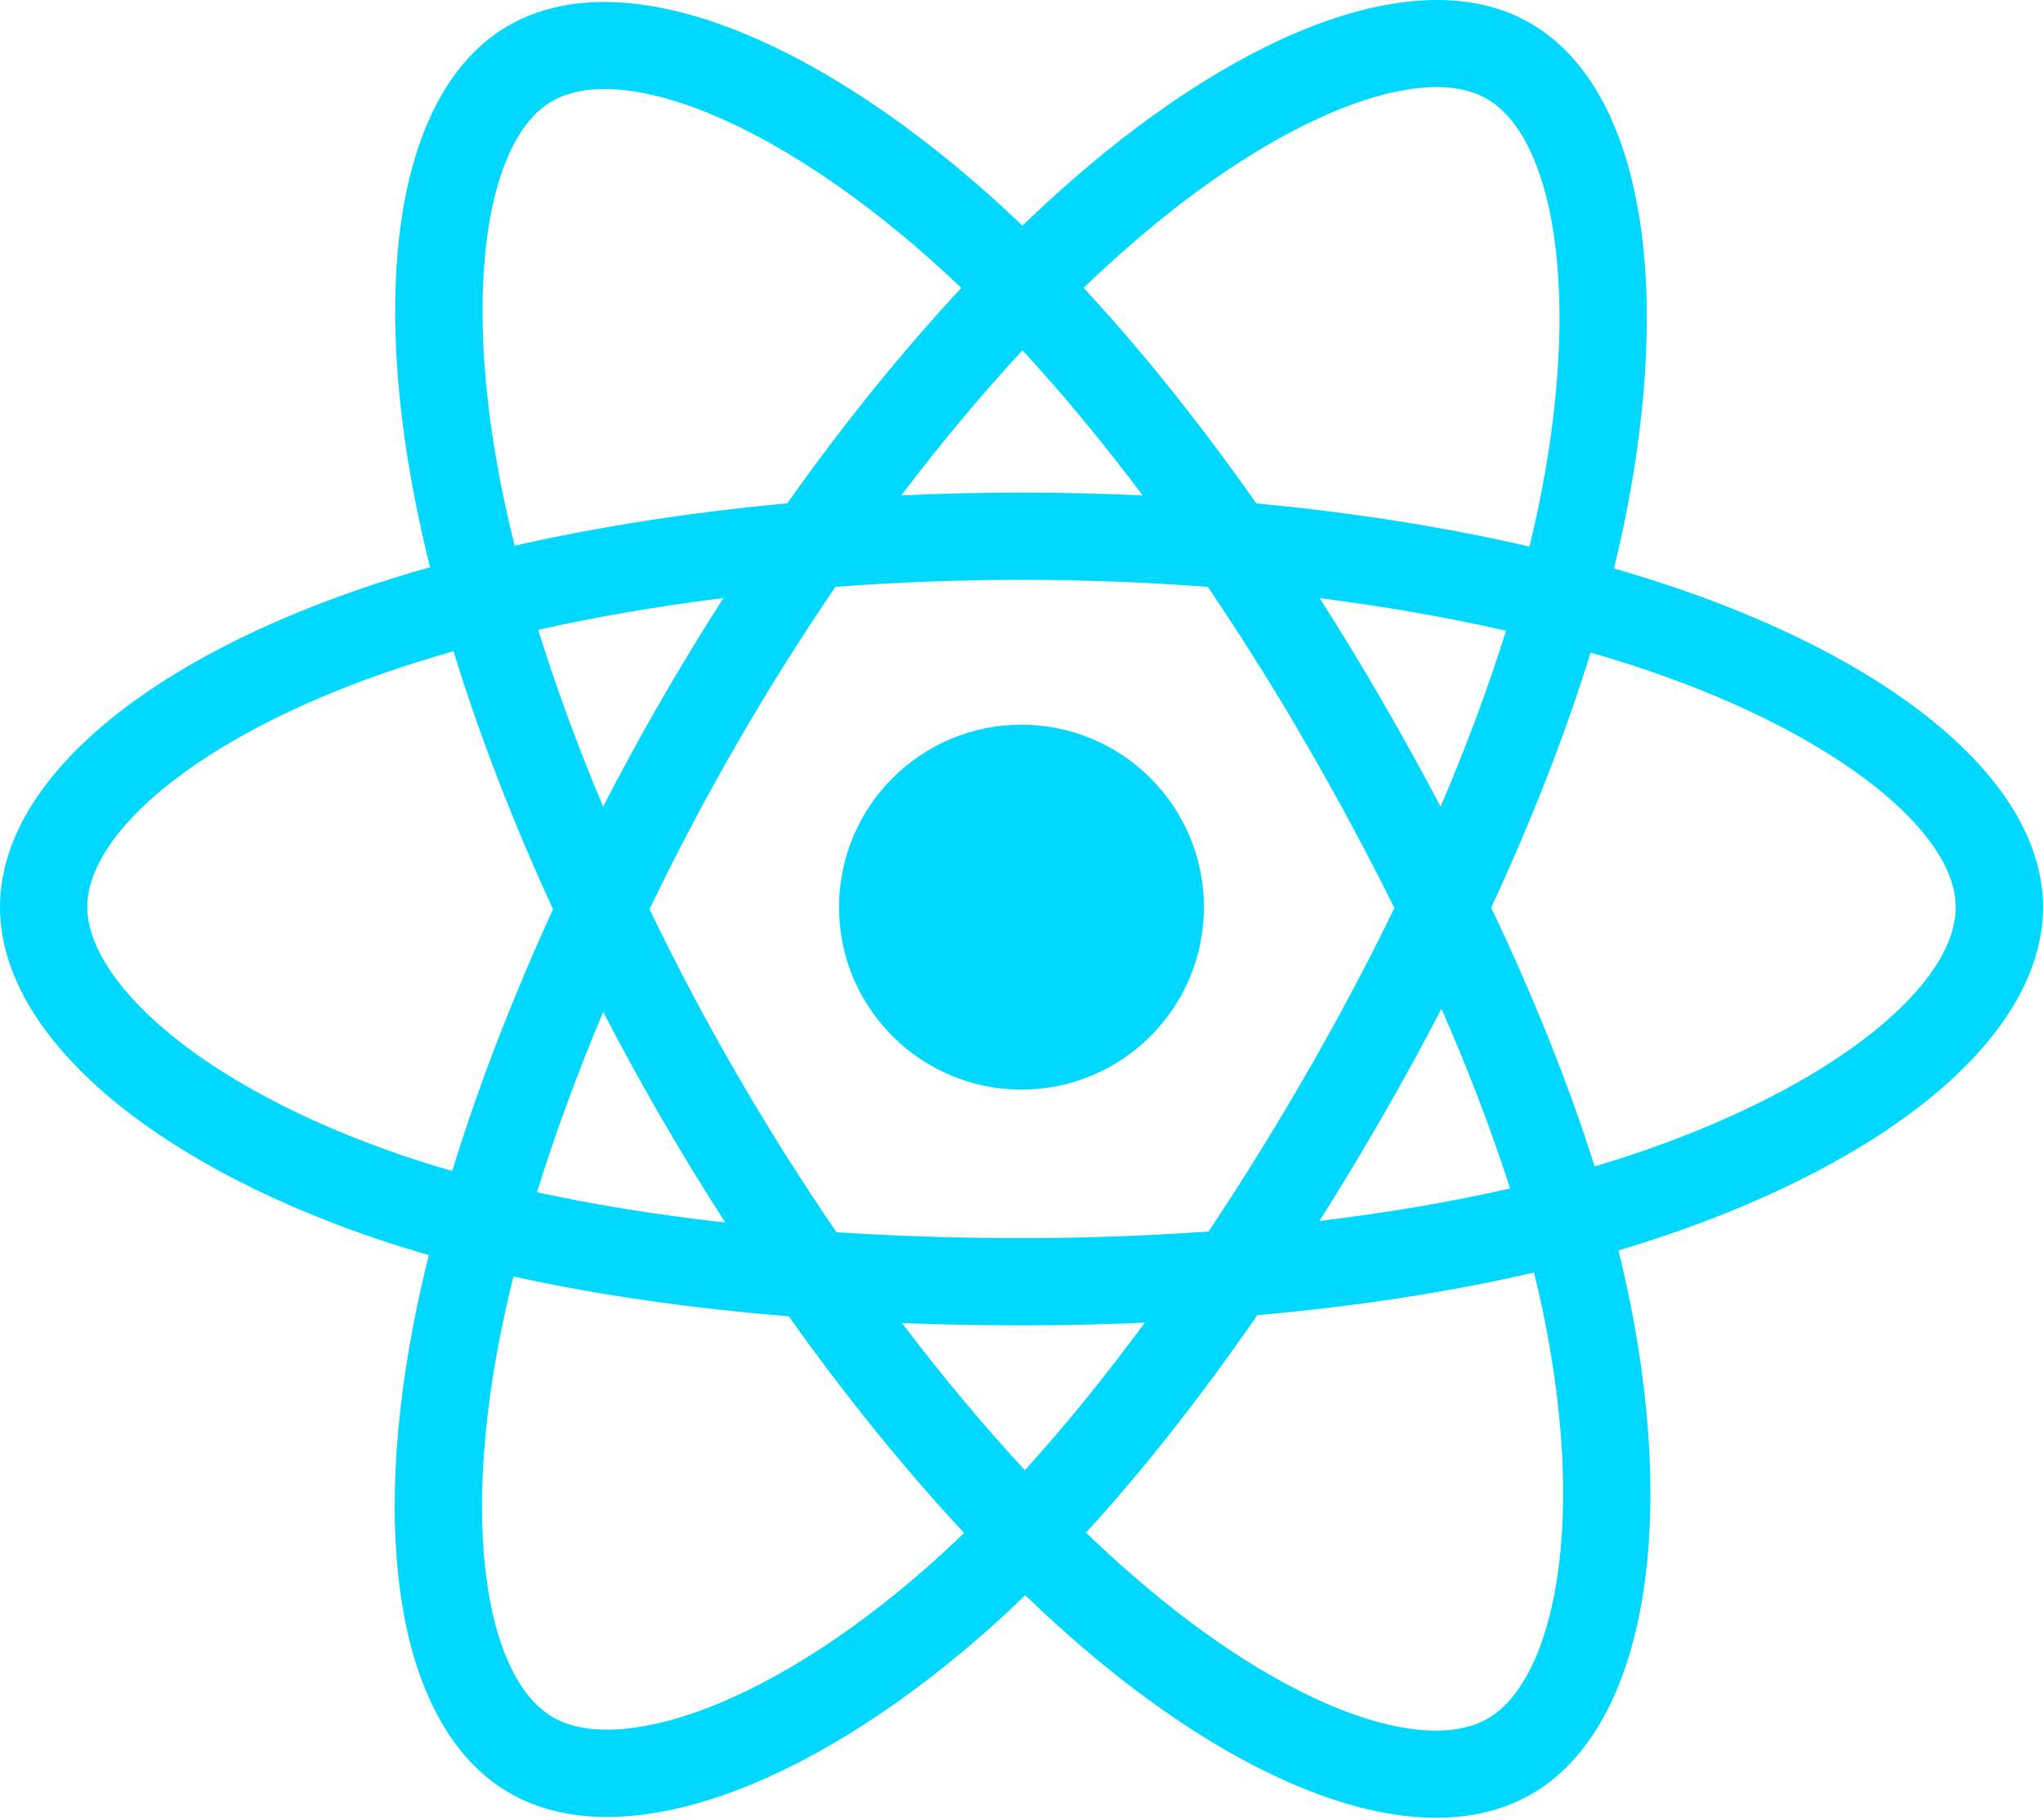
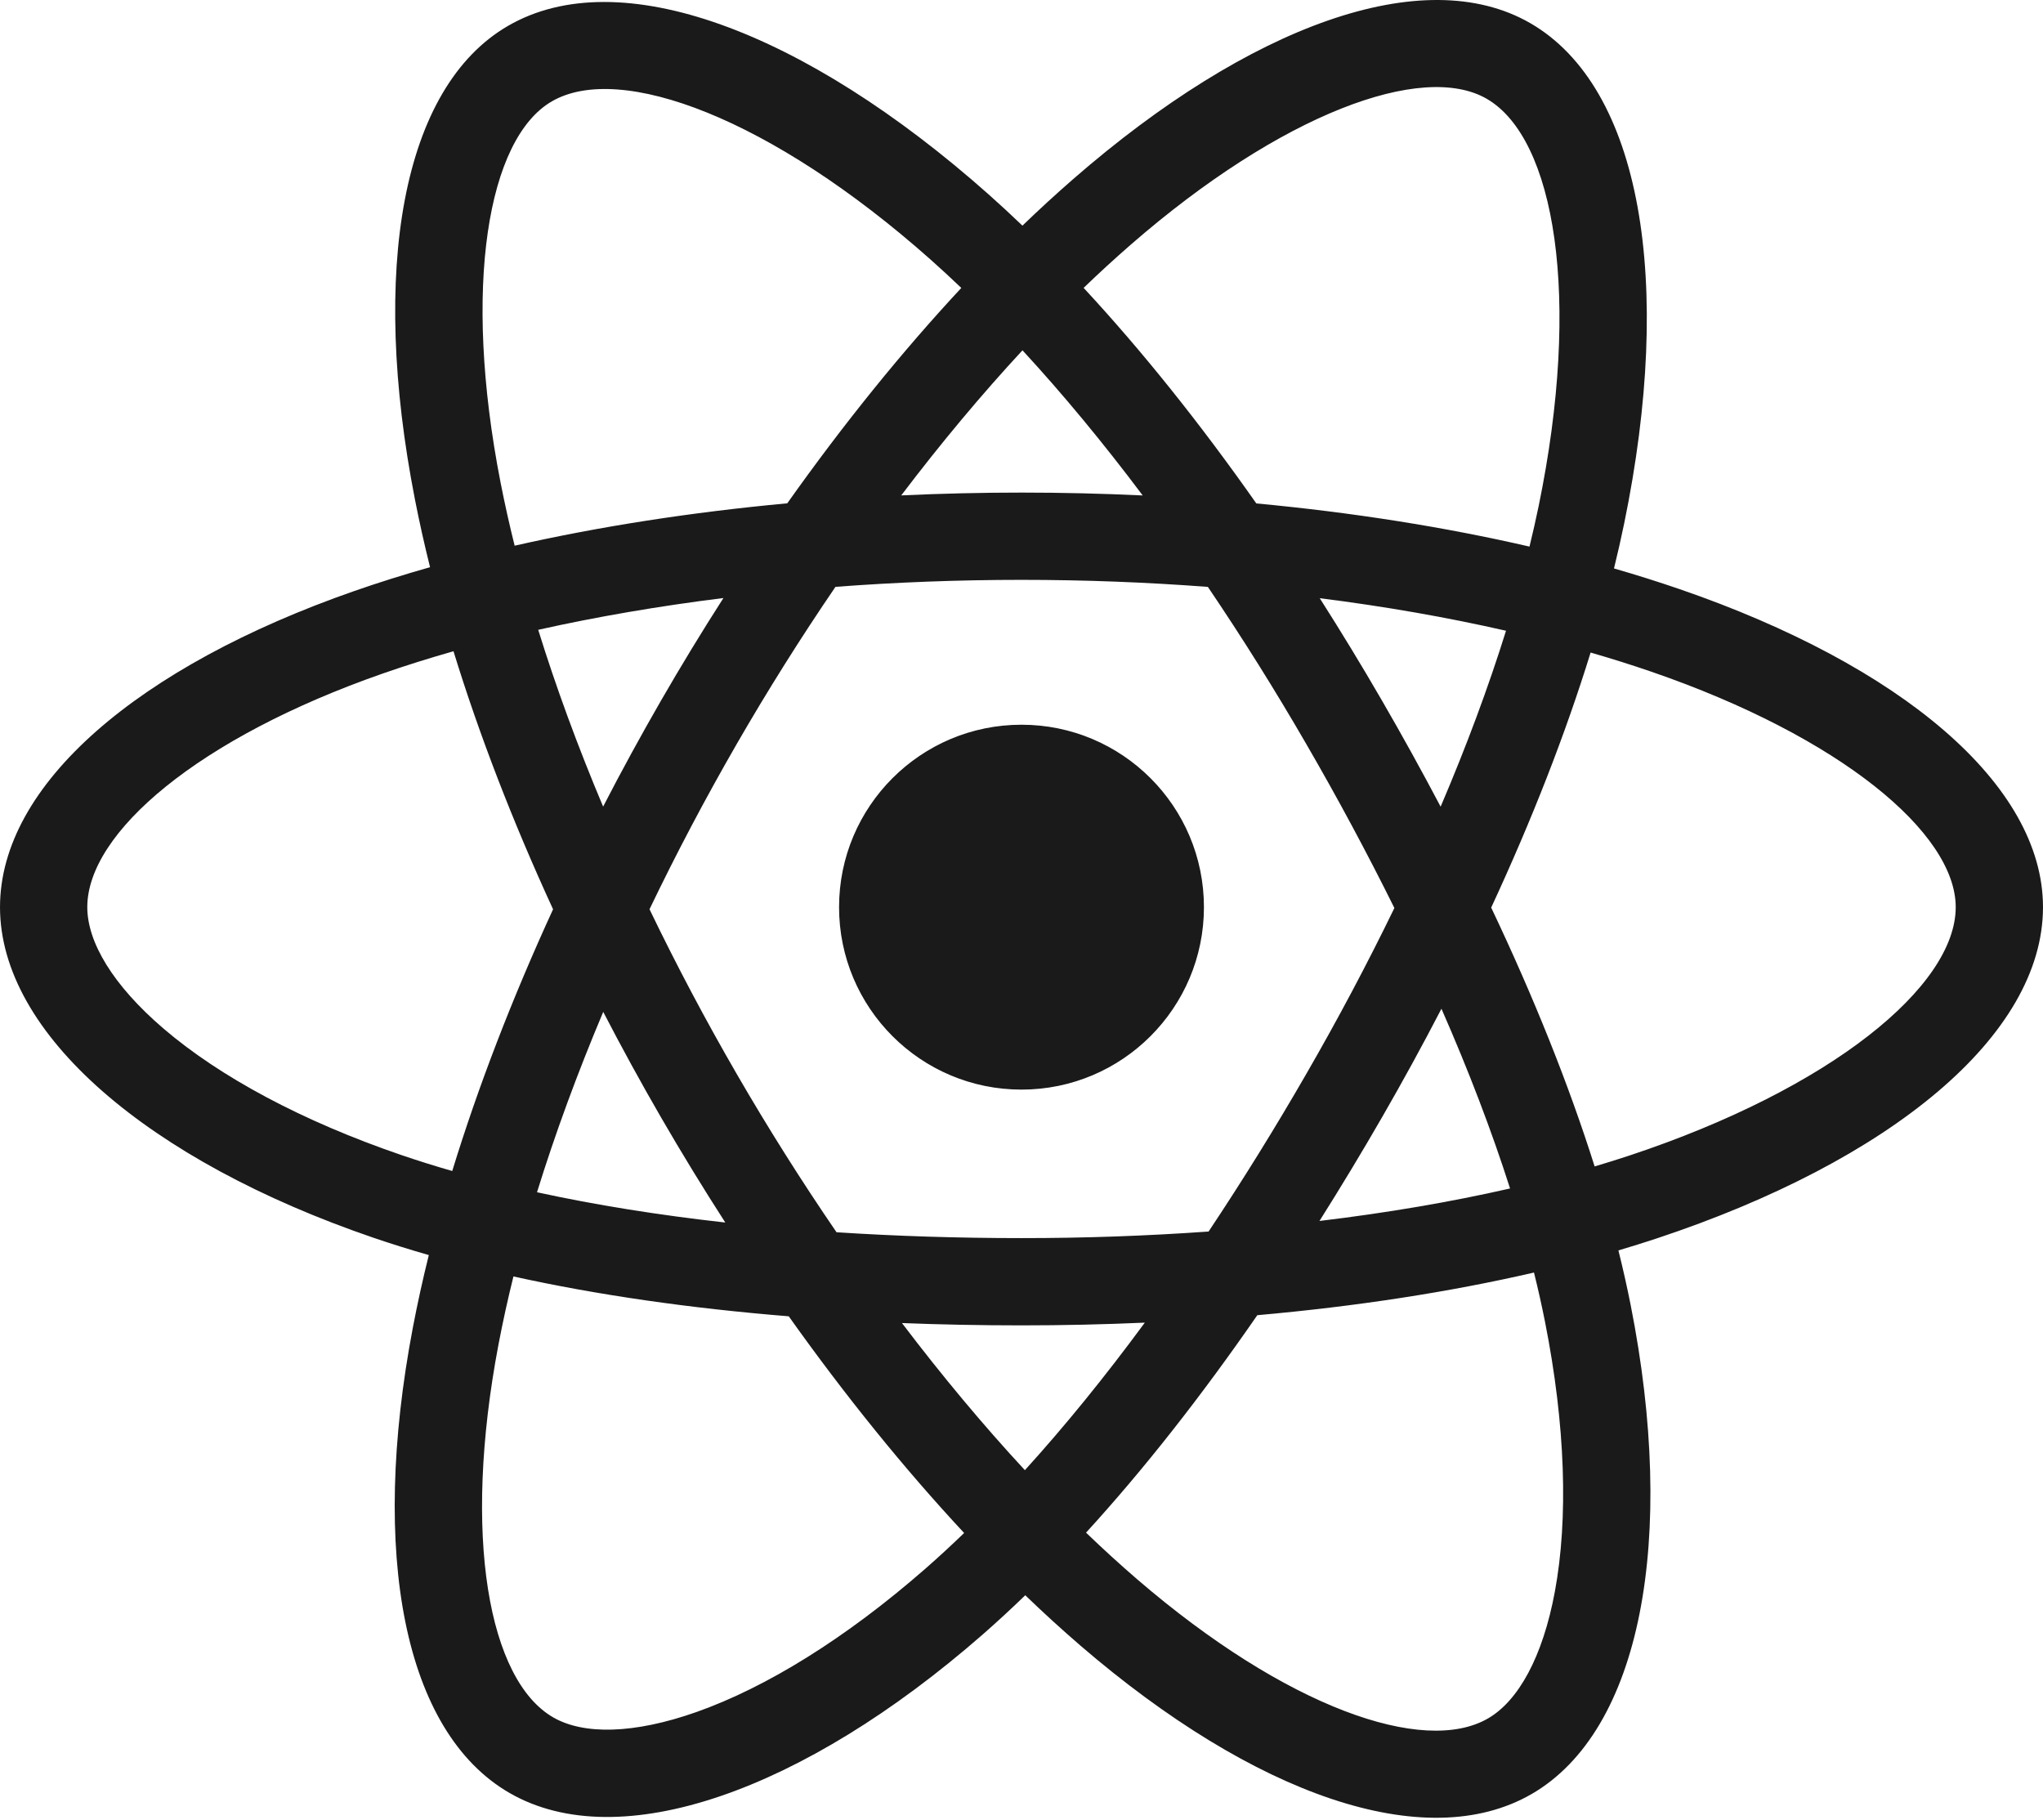
- <svg xmlns="http://www.w3.org/2000/svg" aria-hidden="true" role="img" class="iconify iconify--logos" width="35.93" height="32" preserveAspectRatio="xMidYMid meet" viewBox="0 0 256 228">
-   <path fill="#00D8FF" d="M210.483 73.824a171.49 171.49 0 0 0-8.24-2.597c.465-1.9.893-3.777 1.273-5.621c6.238-30.281 2.16-54.676-11.769-62.708c-13.355-7.7-35.196.329-57.254 19.526a171.23 171.23 0 0 0-6.375 5.848a155.866 155.866 0 0 0-4.241-3.917C100.759 3.829 77.587-4.822 63.673 3.233C50.33 10.957 46.379 33.89 51.995 62.588a170.974 170.974 0 0 0 1.892 8.48c-3.28.932-6.445 1.924-9.474 2.98C17.309 83.498 0 98.307 0 113.668c0 15.865 18.582 31.778 46.812 41.427a145.52 145.52 0 0 0 6.921 2.165a167.467 167.467 0 0 0-2.01 9.138c-5.354 28.2-1.173 50.591 12.134 58.266c13.744 7.926 36.812-.22 59.273-19.855a145.567 145.567 0 0 0 5.342-4.923a168.064 168.064 0 0 0 6.92 6.314c21.758 18.722 43.246 26.282 56.54 18.586c13.731-7.949 18.194-32.003 12.4-61.268a145.016 145.016 0 0 0-1.535-6.842c1.62-.48 3.21-.974 4.76-1.488c29.348-9.723 48.443-25.443 48.443-41.52c0-15.417-17.868-30.326-45.517-39.844Zm-6.365 70.984c-1.4.463-2.836.91-4.3 1.345c-3.24-10.257-7.612-21.163-12.963-32.432c5.106-11 9.31-21.767 12.459-31.957c2.619.758 5.16 1.557 7.61 2.4c23.69 8.156 38.14 20.213 38.14 29.504c0 9.896-15.606 22.743-40.946 31.14Zm-10.514 20.834c2.562 12.94 2.927 24.64 1.23 33.787c-1.524 8.219-4.59 13.698-8.382 15.893c-8.067 4.67-25.32-1.4-43.927-17.412a156.726 156.726 0 0 1-6.437-5.87c7.214-7.889 14.423-17.06 21.459-27.246c12.376-1.098 24.068-2.894 34.671-5.345a134.17 134.17 0 0 1 1.386 6.193ZM87.276 214.515c-7.882 2.783-14.16 2.863-17.955.675c-8.075-4.657-11.432-22.636-6.853-46.752a156.923 156.923 0 0 1 1.869-8.499c10.486 2.32 22.093 3.988 34.498 4.994c7.084 9.967 14.501 19.128 21.976 27.15a134.668 134.668 0 0 1-4.877 4.492c-9.933 8.682-19.886 14.842-28.658 17.94ZM50.35 144.747c-12.483-4.267-22.792-9.812-29.858-15.863c-6.35-5.437-9.555-10.836-9.555-15.216c0-9.322 13.897-21.212 37.076-29.293c2.813-.98 5.757-1.905 8.812-2.773c3.204 10.42 7.406 21.315 12.477 32.332c-5.137 11.18-9.399 22.249-12.634 32.792a134.718 134.718 0 0 1-6.318-1.979Zm12.378-84.26c-4.811-24.587-1.616-43.134 6.425-47.789c8.564-4.958 27.502 2.111 47.463 19.835a144.318 144.318 0 0 1 3.841 3.545c-7.438 7.987-14.787 17.08-21.808 26.988c-12.04 1.116-23.565 2.908-34.161 5.309a160.342 160.342 0 0 1-1.76-7.887Zm110.427 27.268a347.8 347.8 0 0 0-7.785-12.803c8.168 1.033 15.994 2.404 23.343 4.08c-2.206 7.072-4.956 14.465-8.193 22.045a381.151 381.151 0 0 0-7.365-13.322Zm-45.032-43.861c5.044 5.465 10.096 11.566 15.065 18.186a322.04 322.04 0 0 0-30.257-.006c4.974-6.559 10.069-12.652 15.192-18.18ZM82.802 87.83a323.167 323.167 0 0 0-7.227 13.238c-3.184-7.553-5.909-14.98-8.134-22.152c7.304-1.634 15.093-2.97 23.209-3.984a321.524 321.524 0 0 0-7.848 12.897Zm8.081 65.352c-8.385-.936-16.291-2.203-23.593-3.793c2.26-7.3 5.045-14.885 8.298-22.6a321.187 321.187 0 0 0 7.257 13.246c2.594 4.48 5.28 8.868 8.038 13.147Zm37.542 31.03c-5.184-5.592-10.354-11.779-15.403-18.433c4.902.192 9.899.29 14.978.29c5.218 0 10.376-.117 15.453-.343c-4.985 6.774-10.018 12.97-15.028 18.486Zm52.198-57.817c3.422 7.8 6.306 15.345 8.596 22.52c-7.422 1.694-15.436 3.058-23.88 4.071a382.417 382.417 0 0 0 7.859-13.026a347.403 347.403 0 0 0 7.425-13.565Zm-16.898 8.101a358.557 358.557 0 0 1-12.281 19.815a329.4 329.4 0 0 1-23.444.823c-7.967 0-15.716-.248-23.178-.732a310.202 310.202 0 0 1-12.513-19.846h.001a307.41 307.41 0 0 1-10.923-20.627a310.278 310.278 0 0 1 10.89-20.637l-.001.001a307.318 307.318 0 0 1 12.413-19.761c7.613-.576 15.42-.876 23.31-.876H128c7.926 0 15.743.303 23.354.883a329.357 329.357 0 0 1 12.335 19.695a358.489 358.489 0 0 1 11.036 20.54a329.472 329.472 0 0 1-11 20.722Zm22.56-122.124c8.572 4.944 11.906 24.881 6.52 51.026c-.344 1.668-.73 3.367-1.15 5.09c-10.622-2.452-22.155-4.275-34.23-5.408c-7.034-10.017-14.323-19.124-21.64-27.008a160.789 160.789 0 0 1 5.888-5.4c18.9-16.447 36.564-22.941 44.612-18.3ZM128 90.808c12.625 0 22.86 10.235 22.86 22.86s-10.235 22.86-22.86 22.86s-22.86-10.235-22.86-22.86s10.235-22.86 22.86-22.86Z" />
+ <svg xmlns="http://www.w3.org/2000/svg" aria-hidden="true" role="img" width="35.93" height="32" preserveAspectRatio="xMidYMid meet" viewBox="0 0 256 228">
+   <path fill="#1A1A1A" d="M210.483 73.824a171.49 171.49 0 0 0-8.24-2.597c.465-1.9.893-3.777 1.273-5.621c6.238-30.281 2.16-54.676-11.769-62.708c-13.355-7.7-35.196.329-57.254 19.526a171.23 171.23 0 0 0-6.375 5.848a155.866 155.866 0 0 0-4.241-3.917C100.759 3.829 77.587-4.822 63.673 3.233C50.33 10.957 46.379 33.89 51.995 62.588a170.974 170.974 0 0 0 1.892 8.48c-3.28.932-6.445 1.924-9.474 2.98C17.309 83.498 0 98.307 0 113.668c0 15.865 18.582 31.778 46.812 41.427a145.52 145.52 0 0 0 6.921 2.165a167.467 167.467 0 0 0-2.01 9.138c-5.354 28.2-1.173 50.591 12.134 58.266c13.744 7.926 36.812-.22 59.273-19.855a145.567 145.567 0 0 0 5.342-4.923a168.064 168.064 0 0 0 6.92 6.314c21.758 18.722 43.246 26.282 56.54 18.586c13.731-7.949 18.194-32.003 12.4-61.268a145.016 145.016 0 0 0-1.535-6.842c1.62-.48 3.21-.974 4.76-1.488c29.348-9.723 48.443-25.443 48.443-41.52c0-15.417-17.868-30.326-45.517-39.844Zm-6.365 70.984c-1.4.463-2.836.91-4.3 1.345c-3.24-10.257-7.612-21.163-12.963-32.432c5.106-11 9.31-21.767 12.459-31.957c2.619.758 5.16 1.557 7.61 2.4c23.69 8.156 38.14 20.213 38.14 29.504c0 9.896-15.606 22.743-40.946 31.14Zm-10.514 20.834c2.562 12.94 2.927 24.64 1.23 33.787c-1.524 8.219-4.59 13.698-8.382 15.893c-8.067 4.67-25.32-1.4-43.927-17.412a156.726 156.726 0 0 1-6.437-5.87c7.214-7.889 14.423-17.06 21.459-27.246c12.376-1.098 24.068-2.894 34.671-5.345a134.17 134.17 0 0 1 1.386 6.193ZM87.276 214.515c-7.882 2.783-14.16 2.863-17.955.675c-8.075-4.657-11.432-22.636-6.853-46.752a156.923 156.923 0 0 1 1.869-8.499c10.486 2.32 22.093 3.988 34.498 4.994c7.084 9.967 14.501 19.128 21.976 27.15a134.668 134.668 0 0 1-4.877 4.492c-9.933 8.682-19.886 14.842-28.658 17.94ZM50.35 144.747c-12.483-4.267-22.792-9.812-29.858-15.863c-6.35-5.437-9.555-10.836-9.555-15.216c0-9.322 13.897-21.212 37.076-29.293c2.813-.98 5.757-1.905 8.812-2.773c3.204 10.42 7.406 21.315 12.477 32.332c-5.137 11.18-9.399 22.249-12.634 32.792a134.718 134.718 0 0 1-6.318-1.979Zm12.378-84.26c-4.811-24.587-1.616-43.134 6.425-47.789c8.564-4.958 27.502 2.111 47.463 19.835a144.318 144.318 0 0 1 3.841 3.545c-7.438 7.987-14.787 17.08-21.808 26.988c-12.04 1.116-23.565 2.908-34.161 5.309a160.342 160.342 0 0 1-1.76-7.887Zm110.427 27.268a347.8 347.8 0 0 0-7.785-12.803c8.168 1.033 15.994 2.404 23.343 4.08c-2.206 7.072-4.956 14.465-8.193 22.045a381.151 381.151 0 0 0-7.365-13.322Zm-45.032-43.861c5.044 5.465 10.096 11.566 15.065 18.186a322.04 322.04 0 0 0-30.257-.006c4.974-6.559 10.069-12.652 15.192-18.18ZM82.802 87.83a323.167 323.167 0 0 0-7.227 13.238c-3.184-7.553-5.909-14.98-8.134-22.152c7.304-1.634 15.093-2.97 23.209-3.984a321.524 321.524 0 0 0-7.848 12.897Zm8.081 65.352c-8.385-.936-16.291-2.203-23.593-3.793c2.26-7.3 5.045-14.885 8.298-22.6a321.187 321.187 0 0 0 7.257 13.246c2.594 4.48 5.28 8.868 8.038 13.147Zm37.542 31.03c-5.184-5.592-10.354-11.779-15.403-18.433c4.902.192 9.899.29 14.978.29c5.218 0 10.376-.117 15.453-.343c-4.985 6.774-10.018 12.97-15.028 18.486Zm52.198-57.817c3.422 7.8 6.306 15.345 8.596 22.52c-7.422 1.694-15.436 3.058-23.88 4.071a382.417 382.417 0 0 0 7.859-13.026a347.403 347.403 0 0 0 7.425-13.565Zm-16.898 8.101a358.557 358.557 0 0 1-12.281 19.815a329.4 329.4 0 0 1-23.444.823c-7.967 0-15.716-.248-23.178-.732a310.202 310.202 0 0 1-12.513-19.846h.001a307.41 307.41 0 0 1-10.923-20.627a310.278 310.278 0 0 1 10.89-20.637l-.001.001a307.318 307.318 0 0 1 12.413-19.761c7.613-.576 15.42-.876 23.31-.876H128c7.926 0 15.743.303 23.354.883a329.357 329.357 0 0 1 12.335 19.695a358.489 358.489 0 0 1 11.036 20.54a329.472 329.472 0 0 1-11 20.722Zm22.56-122.124c8.572 4.944 11.906 24.881 6.52 51.026c-.344 1.668-.73 3.367-1.15 5.09c-10.622-2.452-22.155-4.275-34.23-5.408c-7.034-10.017-14.323-19.124-21.64-27.008a160.789 160.789 0 0 1 5.888-5.4c18.9-16.447 36.564-22.941 44.612-18.3ZM128 90.808c12.625 0 22.86 10.235 22.86 22.86s-10.235 22.86-22.86 22.86s-22.86-10.235-22.86-22.86s10.235-22.86 22.86-22.86Z" />
</svg>
